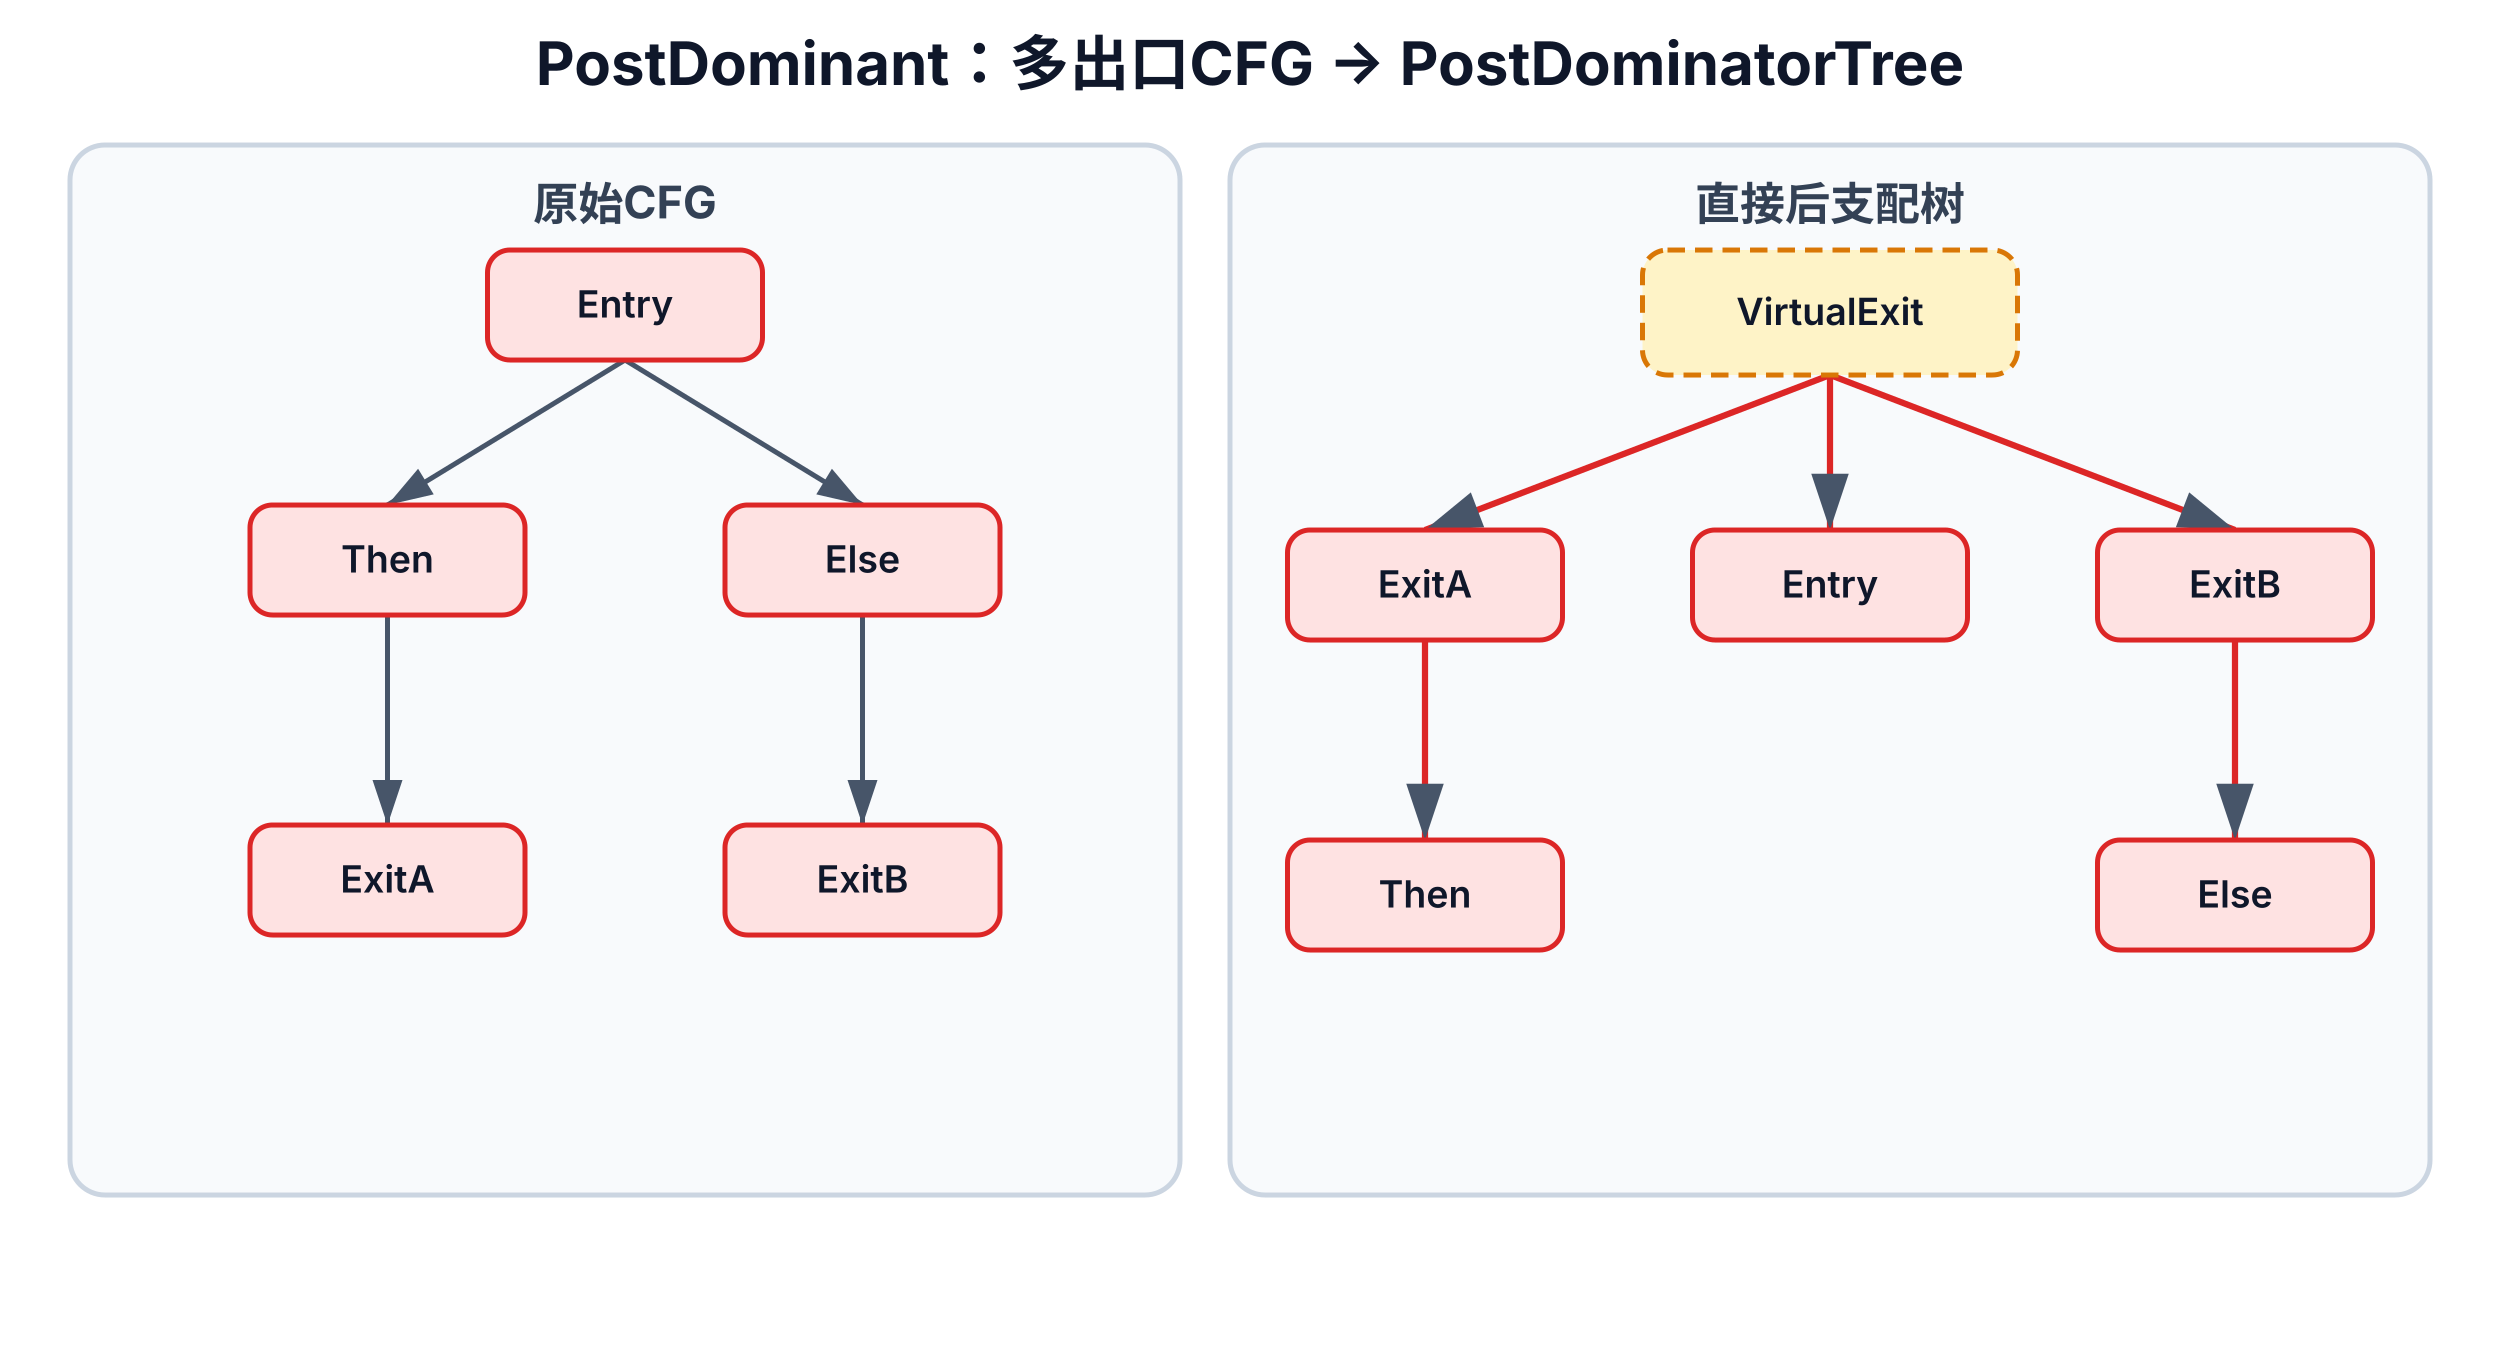
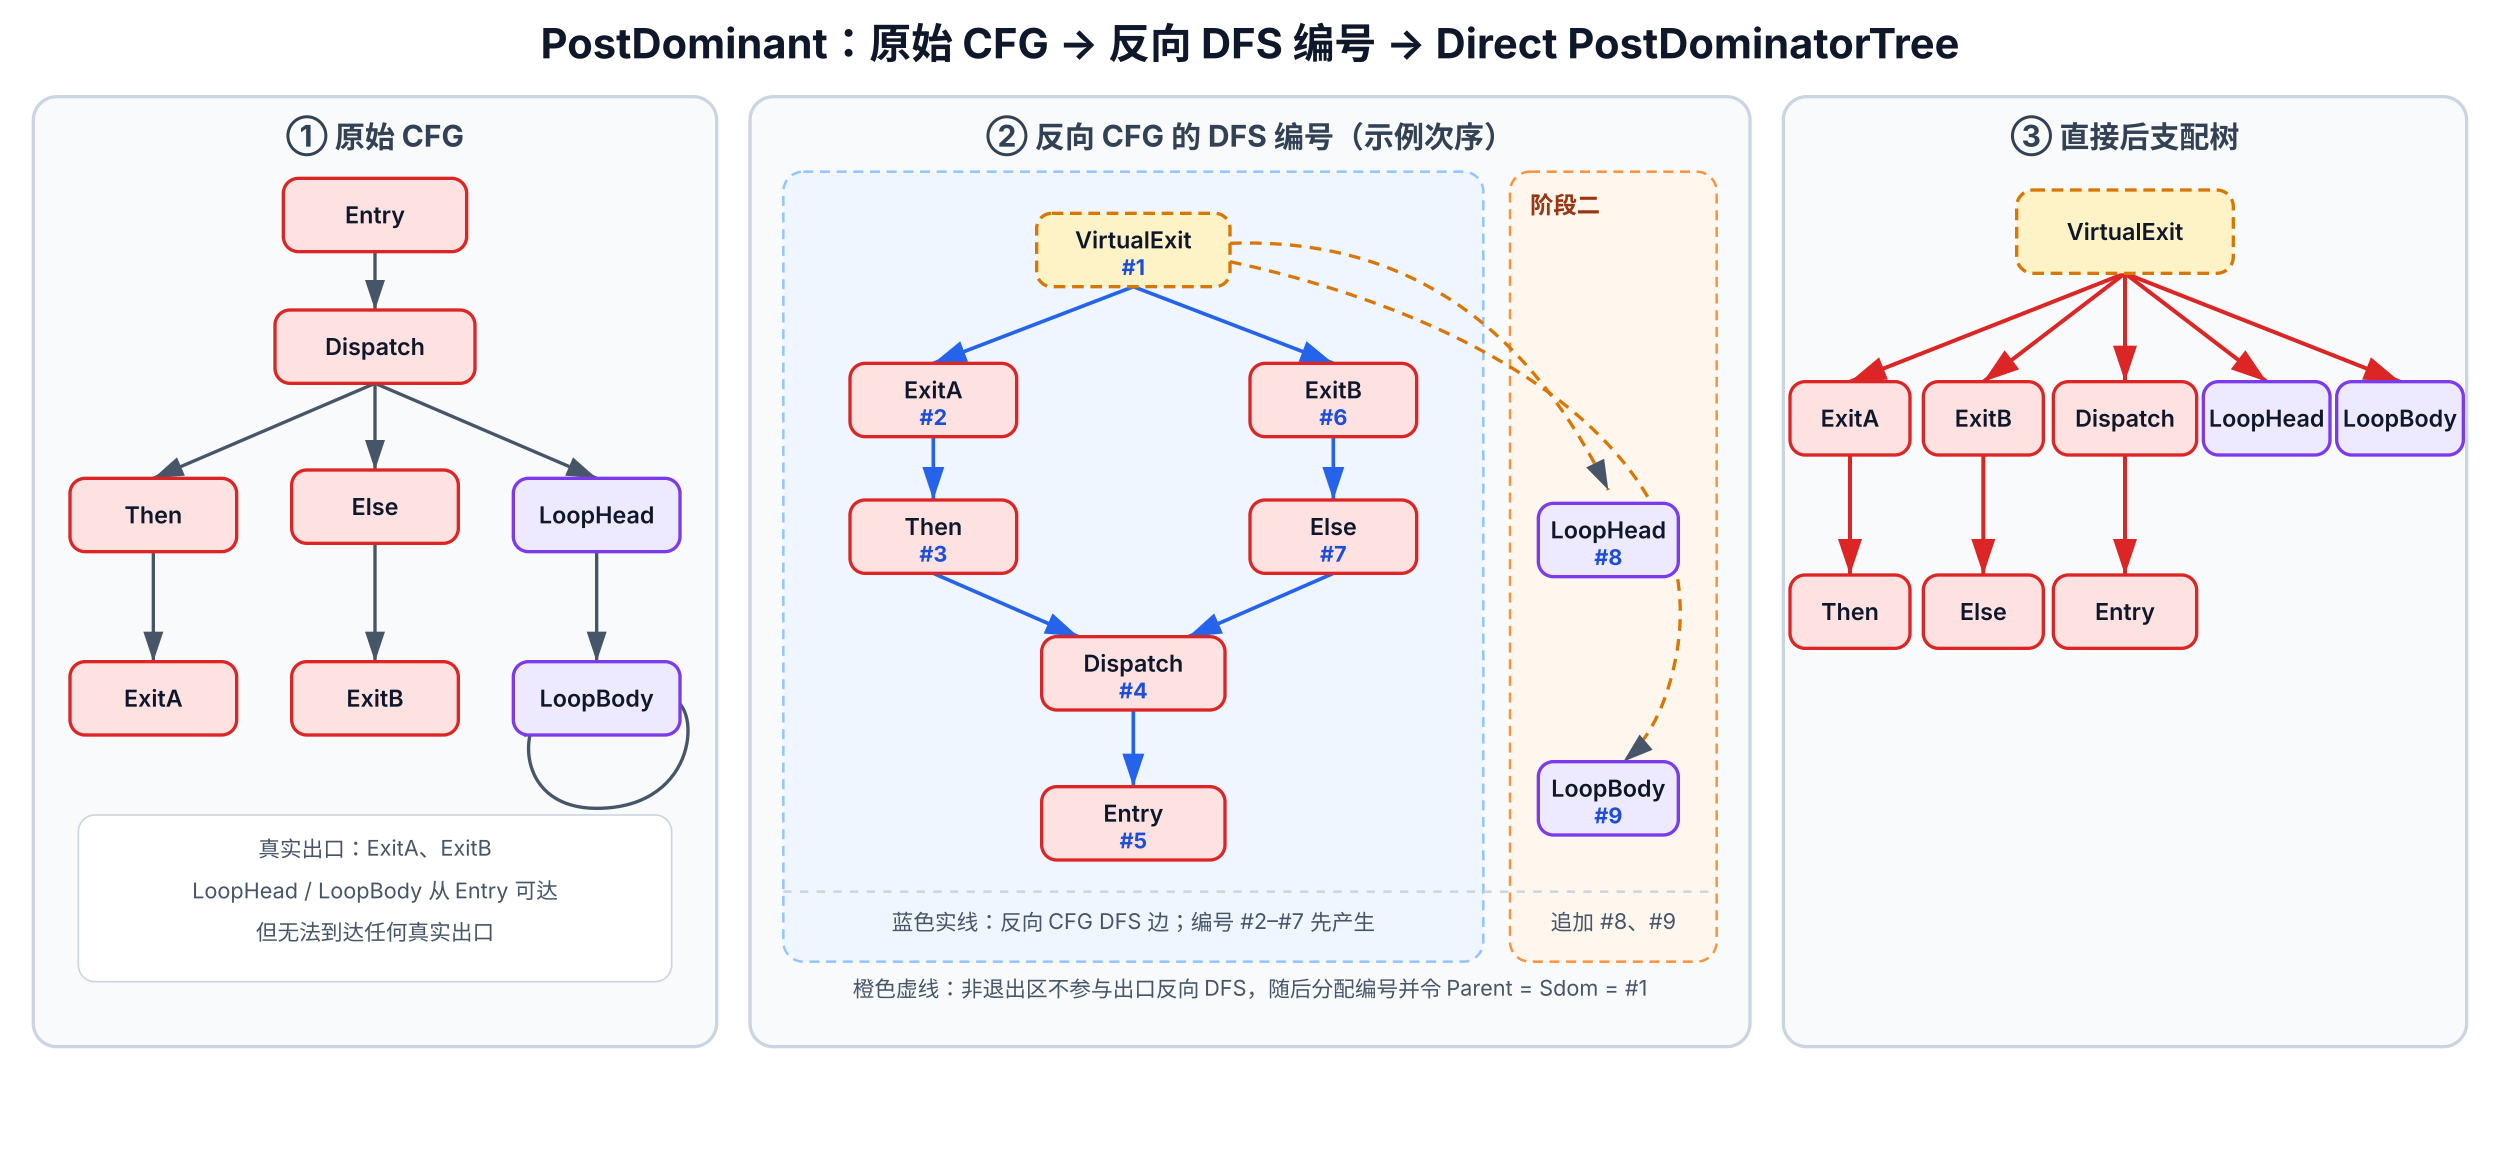
- <svg xmlns="http://www.w3.org/2000/svg" viewBox="0 0 1000 540" role="img" aria-labelledby="title desc">
+ <svg xmlns="http://www.w3.org/2000/svg" viewBox="0 0 1500 690" role="img" aria-labelledby="title desc">
  <defs>
    <marker id="arrow" markerWidth="10" markerHeight="10" refX="9" refY="3" orient="auto">
      <path d="M0,0 L0,6 L9,3 z" fill="#475569" />
    </marker>
+     <marker id="arrow-blue" markerWidth="10" markerHeight="10" refX="9" refY="3" orient="auto">
+       <path d="M0,0 L0,6 L9,3 z" fill="#2563eb" />
+     </marker>
+     <marker id="arrow-red" markerWidth="10" markerHeight="10" refX="9" refY="3" orient="auto">
+       <path d="M0,0 L0,6 L9,3 z" fill="#dc2626" />
+     </marker>
    <style>
-       .title{font:700 24px Inter,"Noto Sans SC",sans-serif;fill:#0f172a}
+       .title{font:700 25px Inter,"Noto Sans SC",sans-serif;fill:#0f172a}
      .panel{fill:#f8fafc;stroke:#cbd5e1;stroke-width:2}
-       .label{font:700 18px Inter,"Noto Sans SC",sans-serif;fill:#334155}
+       .panel-title{font:700 18px Inter,"Noto Sans SC",sans-serif;fill:#334155;text-anchor:middle}
      .node{fill:#fee2e2;stroke:#dc2626;stroke-width:2}
+       .loop{fill:#ede9fe;stroke:#7c3aed;stroke-width:2}
      .virtual{fill:#fef3c7;stroke:#d97706;stroke-width:2;stroke-dasharray:7 4}
-       .text{font:600 15px Inter,"Noto Sans SC",sans-serif;fill:#0f172a;text-anchor:middle}
-       .small{font:14px Inter,"Noto Sans SC",sans-serif;fill:#475569;text-anchor:middle}
+       .phase1{fill:#eff6ff;stroke:#93c5fd;stroke-width:1.5;stroke-dasharray:6 4}
+       .phase2{fill:#fff7ed;stroke:#fb923c;stroke-width:1.5;stroke-dasharray:6 4}
+       .text{font:600 14px Inter,"Noto Sans SC",sans-serif;fill:#0f172a;text-anchor:middle}
+       .number{font:700 13px Inter,"Noto Sans SC",sans-serif;fill:#1d4ed8;text-anchor:middle}
+       .small{font:13px Inter,"Noto Sans SC",sans-serif;fill:#475569;text-anchor:middle}
+       .note{font:13px Inter,"Noto Sans SC",sans-serif;fill:#334155}
+       .phase-label{font:700 14px Inter,"Noto Sans SC",sans-serif;fill:#1e40af}
+       .phase-label-warm{font:700 14px Inter,"Noto Sans SC",sans-serif;fill:#9a3412}
      .edge{fill:none;stroke:#475569;stroke-width:2;marker-end:url(#arrow)}
-       .post{fill:none;stroke:#dc2626;stroke-width:2.5;marker-end:url(#arrow)}
+       .reverse{fill:none;stroke:#2563eb;stroke-width:2.2;marker-end:url(#arrow-blue)}
+       .post{fill:none;stroke:#dc2626;stroke-width:2.4;marker-end:url(#arrow-red)}
+       .artificial{fill:none;stroke:#d97706;stroke-width:2;stroke-dasharray:7 5;marker-end:url(#arrow)}
+       .separator{stroke:#cbd5e1;stroke-width:1.5;stroke-dasharray:5 5}
    </style>
  </defs>
-   <rect width="1000" height="540" fill="#ffffff" />
-   <text x="500" y="34" class="title" text-anchor="middle">PostDominant：多出口CFG → PostDominatorTree</text>
-   <rect x="28" y="58" width="444" height="420" rx="14" class="panel" />
-   <rect x="492" y="58" width="480" height="420" rx="14" class="panel" />
-   <text x="250" y="88" class="label" text-anchor="middle">原始CFG</text>
-   <text x="732" y="88" class="label" text-anchor="middle">直接后支配树</text>
-   <path d="M250 144 L155 202" class="edge" />
-   <path d="M250 144 L345 202" class="edge" />
-   <path d="M155 246 L155 330" class="edge" />
-   <path d="M345 246 L345 330" class="edge" />
-   <rect x="195" y="100" width="110" height="44" rx="9" class="node" />
-   <rect x="100" y="202" width="110" height="44" rx="9" class="node" />
-   <rect x="290" y="202" width="110" height="44" rx="9" class="node" />
-   <rect x="100" y="330" width="110" height="44" rx="9" class="node" />
-   <rect x="290" y="330" width="110" height="44" rx="9" class="node" />
-   <text x="250" y="127" class="text">Entry</text>
-   <text x="155" y="229" class="text">Then</text>
-   <text x="345" y="229" class="text">Else</text>
-   <text x="155" y="357" class="text">ExitA</text>
-   <text x="345" y="357" class="text">ExitB</text>
-   <path d="M732 150 L570 212" class="post" />
-   <path d="M732 150 L732 212" class="post" />
-   <path d="M732 150 L894 212" class="post" />
-   <path d="M570 256 L570 336" class="post" />
-   <path d="M894 256 L894 336" class="post" />
-   <rect x="657" y="100" width="150" height="50" rx="10" class="virtual" />
-   <rect x="515" y="212" width="110" height="44" rx="9" class="node" />
-   <rect x="677" y="212" width="110" height="44" rx="9" class="node" />
-   <rect x="839" y="212" width="110" height="44" rx="9" class="node" />
-   <rect x="515" y="336" width="110" height="44" rx="9" class="node" />
-   <rect x="839" y="336" width="110" height="44" rx="9" class="node" />
-   <text x="732" y="130" class="text">VirtualExit</text>
-   <text x="570" y="239" class="text">ExitA</text>
-   <text x="732" y="239" class="text">Entry</text>
-   <text x="894" y="239" class="text">ExitB</text>
-   <text x="570" y="363" class="text">Then</text>
-   <text x="894" y="363" class="text">Else</text>
+   <rect width="1500" height="690" fill="#ffffff" />
+   <text x="750" y="35" class="title" text-anchor="middle">PostDominant：原始 CFG → 反向 DFS 编号 → Direct PostDominatorTree</text>
+   <rect x="20" y="58" width="410" height="570" rx="14" class="panel" />
+   <rect x="450" y="58" width="600" height="570" rx="14" class="panel" />
+   <rect x="1070" y="58" width="410" height="570" rx="14" class="panel" />
+   <text x="225" y="88" class="panel-title">① 原始 CFG</text>
+   <text x="750" y="88" class="panel-title">② 反向 CFG 的 DFS 编号（示例次序）</text>
+   <text x="1275" y="88" class="panel-title">③ 直接后支配树</text>
+   <path d="M225 151 L225 186" class="edge" />
+   <path d="M225 230 L92 287" class="edge" />
+   <path d="M225 230 L225 282" class="edge" />
+   <path d="M225 230 L358 287" class="edge" />
+   <path d="M92 331 L92 397" class="edge" />
+   <path d="M225 326 L225 397" class="edge" />
+   <path d="M358 331 L358 397" class="edge" />
+   <path d="M401 419 C421 419 421 485 358 485 C311 485 311 438 326 427" class="edge" />
+   <rect x="170" y="107" width="110" height="44" rx="9" class="node" />
+   <rect x="165" y="186" width="120" height="44" rx="9" class="node" />
+   <rect x="42" y="287" width="100" height="44" rx="9" class="node" />
+   <rect x="175" y="282" width="100" height="44" rx="9" class="node" />
+   <rect x="308" y="287" width="100" height="44" rx="9" class="loop" />
+   <rect x="42" y="397" width="100" height="44" rx="9" class="node" />
+   <rect x="175" y="397" width="100" height="44" rx="9" class="node" />
+   <rect x="308" y="397" width="100" height="44" rx="9" class="loop" />
+   <text x="225" y="134" class="text">Entry</text>
+   <text x="225" y="213" class="text">Dispatch</text>
+   <text x="92" y="314" class="text">Then</text>
+   <text x="225" y="309" class="text">Else</text>
+   <text x="358" y="314" class="text">LoopHead</text>
+   <text x="92" y="424" class="text">ExitA</text>
+   <text x="225" y="424" class="text">ExitB</text>
+   <text x="358" y="424" class="text">LoopBody</text>
+   <rect x="47" y="489" width="356" height="100" rx="10" fill="#ffffff" stroke="#cbd5e1" />
+   <text x="225" y="514" class="small">真实出口：ExitA、ExitB</text>
+   <text x="225" y="539" class="small">LoopHead / LoopBody 从 Entry 可达</text>
+   <text x="225" y="564" class="small">但无法到达任何真实出口</text>
+   <rect x="470" y="103" width="420" height="474" rx="12" class="phase1" />
+   <rect x="906" y="103" width="124" height="474" rx="12" class="phase2" />
+   <text x="918" y="128" class="phase-label-warm">阶段二</text>
+   <path d="M680 172 L560 218" class="reverse" />
+   <path d="M680 172 L800 218" class="reverse" />
+   <path d="M560 262 L560 300" class="reverse" />
+   <path d="M800 262 L800 300" class="reverse" />
+   <path d="M560 344 L647 382" class="reverse" />
+   <path d="M800 344 L713 382" class="reverse" />
+   <path d="M680 426 L680 472" class="reverse" />
+   <path d="M738 146 C850 142 920 202 965 294" class="artificial" />
+   <path d="M738 157 C892 190 1027 272 1006 392 C1000 425 988 445 974 457" class="artificial" />
+   <rect x="622" y="128" width="116" height="44" rx="9" class="virtual" />
+   <rect x="510" y="218" width="100" height="44" rx="9" class="node" />
+   <rect x="750" y="218" width="100" height="44" rx="9" class="node" />
+   <rect x="510" y="300" width="100" height="44" rx="9" class="node" />
+   <rect x="750" y="300" width="100" height="44" rx="9" class="node" />
+   <rect x="625" y="382" width="110" height="44" rx="9" class="node" />
+   <rect x="625" y="472" width="110" height="44" rx="9" class="node" />
+   <text x="680" y="149" class="text">VirtualExit</text>
+   <text x="680" y="165" class="number">#1</text>
+   <text x="560" y="239" class="text">ExitA</text>
+   <text x="560" y="255" class="number">#2</text>
+   <text x="800" y="239" class="text">ExitB</text>
+   <text x="800" y="255" class="number">#6</text>
+   <text x="560" y="321" class="text">Then</text>
+   <text x="560" y="337" class="number">#3</text>
+   <text x="800" y="321" class="text">Else</text>
+   <text x="800" y="337" class="number">#7</text>
+   <text x="680" y="403" class="text">Dispatch</text>
+   <text x="680" y="419" class="number">#4</text>
+   <text x="680" y="493" class="text">Entry</text>
+   <text x="680" y="509" class="number">#5</text>
+   <rect x="923" y="302" width="84" height="44" rx="9" class="loop" />
+   <rect x="923" y="457" width="84" height="44" rx="9" class="loop" />
+   <text x="965" y="323" class="text">LoopHead</text>
+   <text x="965" y="339" class="number">#8</text>
+   <text x="965" y="478" class="text">LoopBody</text>
+   <text x="965" y="494" class="number">#9</text>
+   <line x1="470" y1="535" x2="1030" y2="535" class="separator" />
+   <text x="680" y="558" class="small">蓝色实线：反向 CFG DFS 边；编号 #2–#7 先产生</text>
+   <text x="968" y="558" class="small">追加 #8、#9</text>
+   <text x="750" y="598" class="small">橙色虚线：非退出区不参与出口反向 DFS，随后分配编号并令 Parent = Sdom = #1</text>
+   <path d="M1275 164 L1110 229" class="post" />
+   <path d="M1275 164 L1190 229" class="post" />
+   <path d="M1275 164 L1275 229" class="post" />
+   <path d="M1275 164 L1360 229" class="post" />
+   <path d="M1275 164 L1440 229" class="post" />
+   <path d="M1110 273 L1110 345" class="post" />
+   <path d="M1190 273 L1190 345" class="post" />
+   <path d="M1275 273 L1275 345" class="post" />
+   <rect x="1210" y="114" width="130" height="50" rx="10" class="virtual" />
+   <rect x="1074" y="229" width="72" height="44" rx="9" class="node" />
+   <rect x="1154" y="229" width="72" height="44" rx="9" class="node" />
+   <rect x="1232" y="229" width="86" height="44" rx="9" class="node" />
+   <rect x="1322" y="229" width="76" height="44" rx="9" class="loop" />
+   <rect x="1402" y="229" width="76" height="44" rx="9" class="loop" />
+   <rect x="1074" y="345" width="72" height="44" rx="9" class="node" />
+   <rect x="1154" y="345" width="72" height="44" rx="9" class="node" />
+   <rect x="1232" y="345" width="86" height="44" rx="9" class="node" />
+   <text x="1275" y="144" class="text">VirtualExit</text>
+   <text x="1110" y="256" class="text">ExitA</text>
+   <text x="1190" y="256" class="text">ExitB</text>
+   <text x="1275" y="256" class="text">Dispatch</text>
+   <text x="1360" y="256" class="text">LoopHead</text>
+   <text x="1440" y="256" class="text">LoopBody</text>
+   <text x="1110" y="372" class="text">Then</text>
+   <text x="1190" y="372" class="text">Else</text>
+   <text x="1275" y="372" class="text">Entry</text>
</svg>
